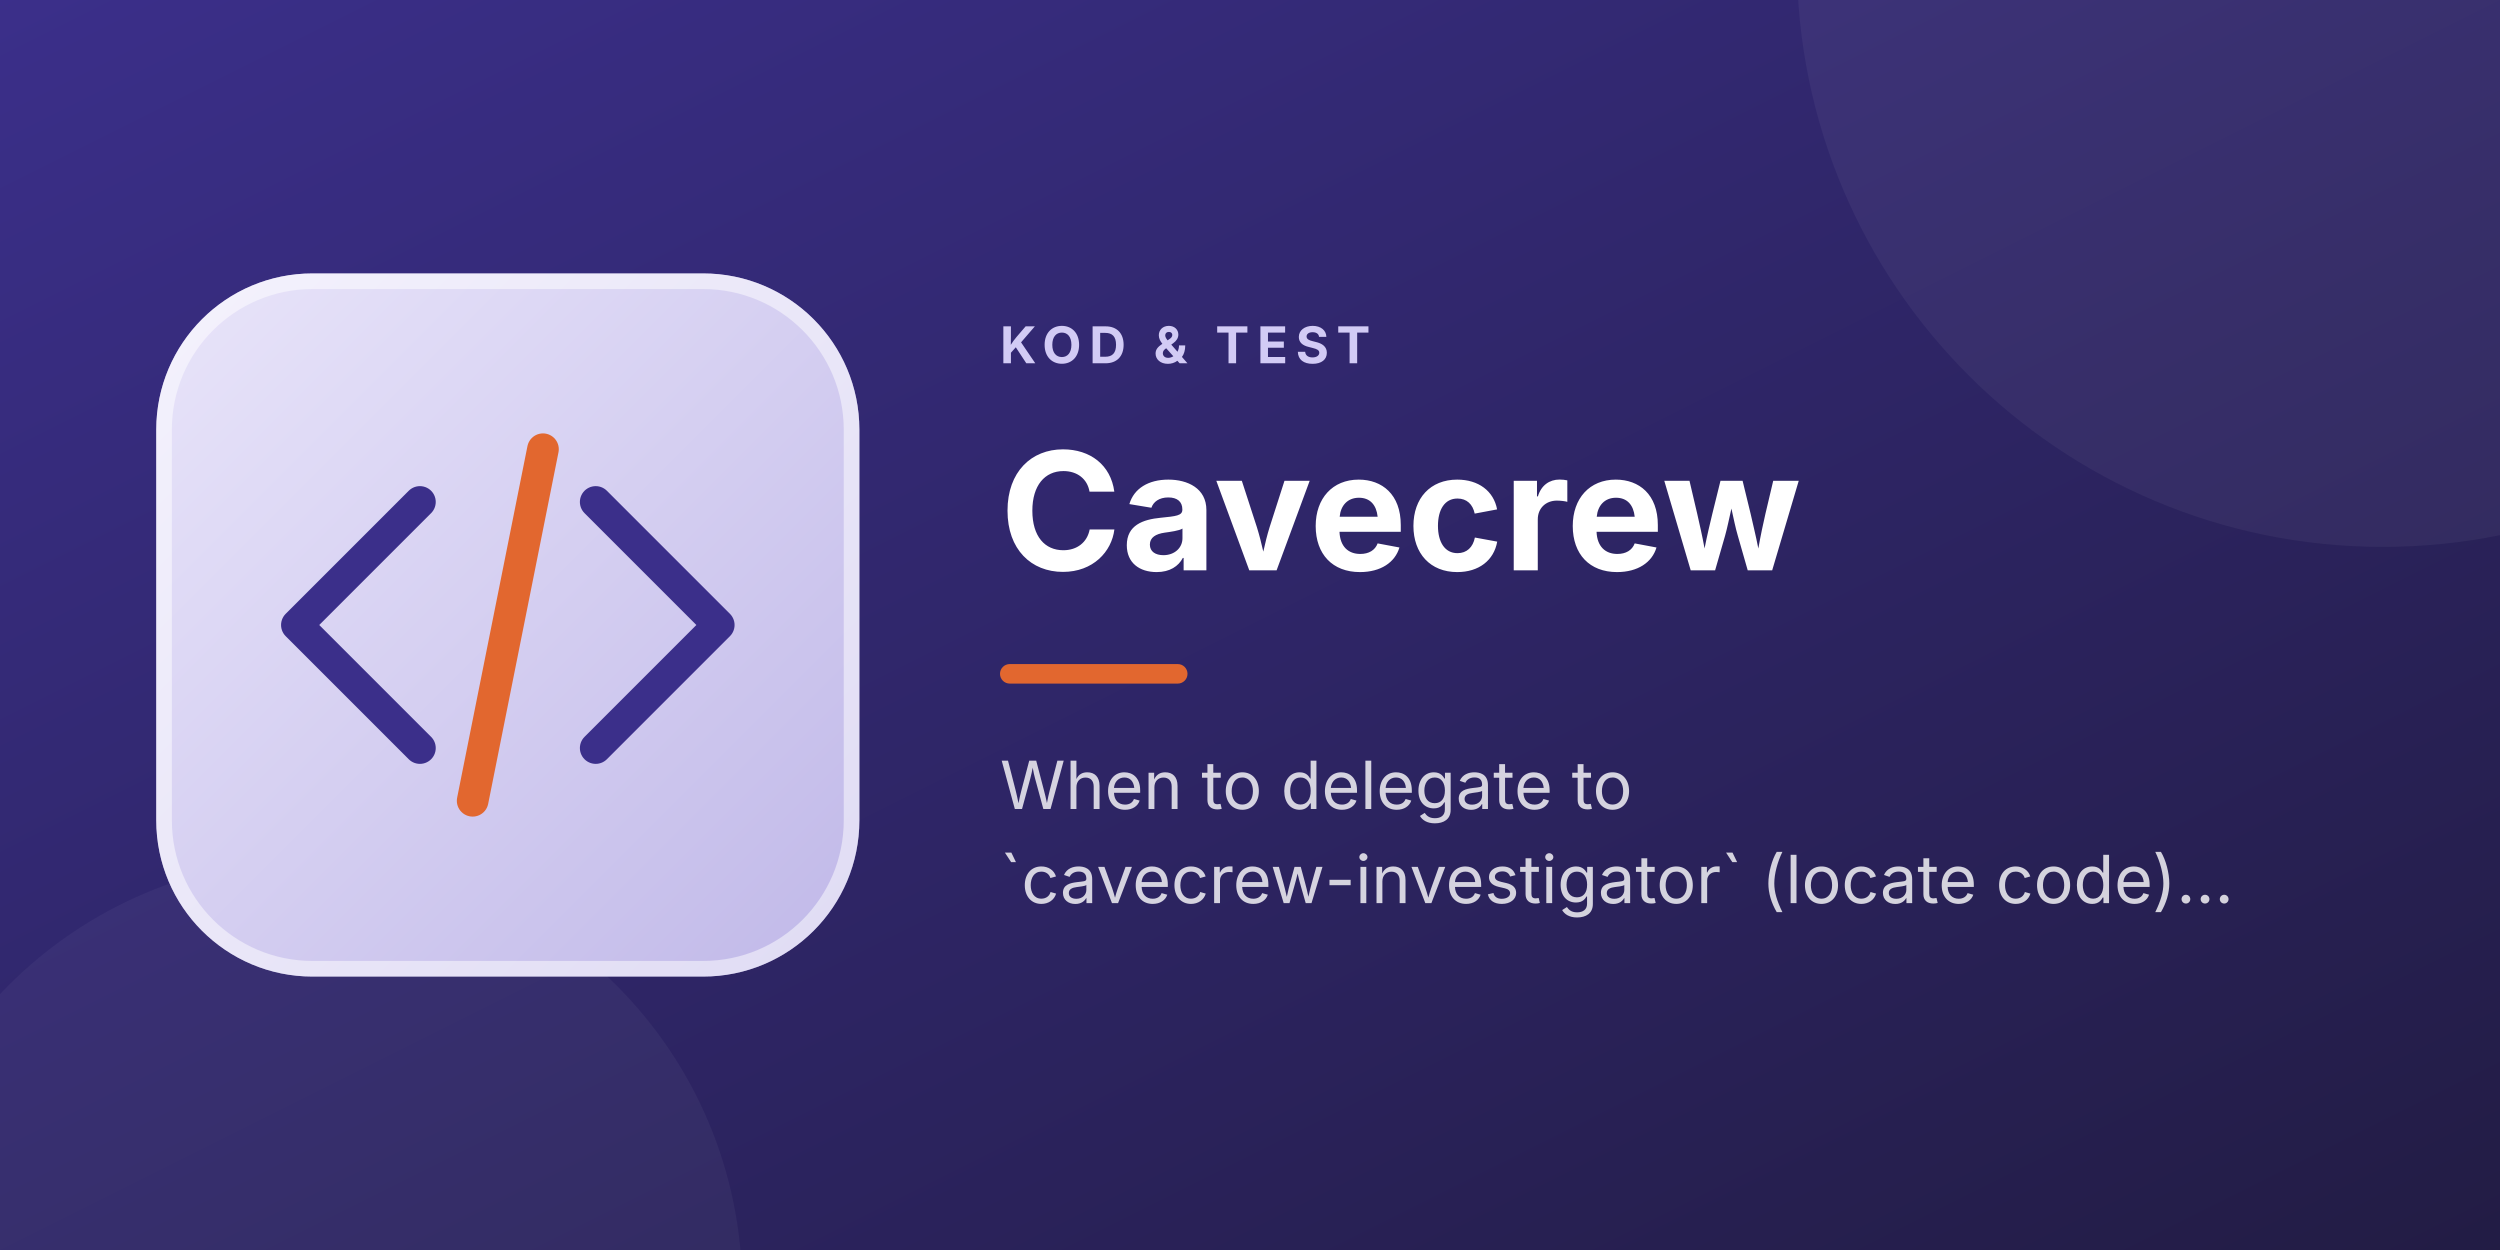
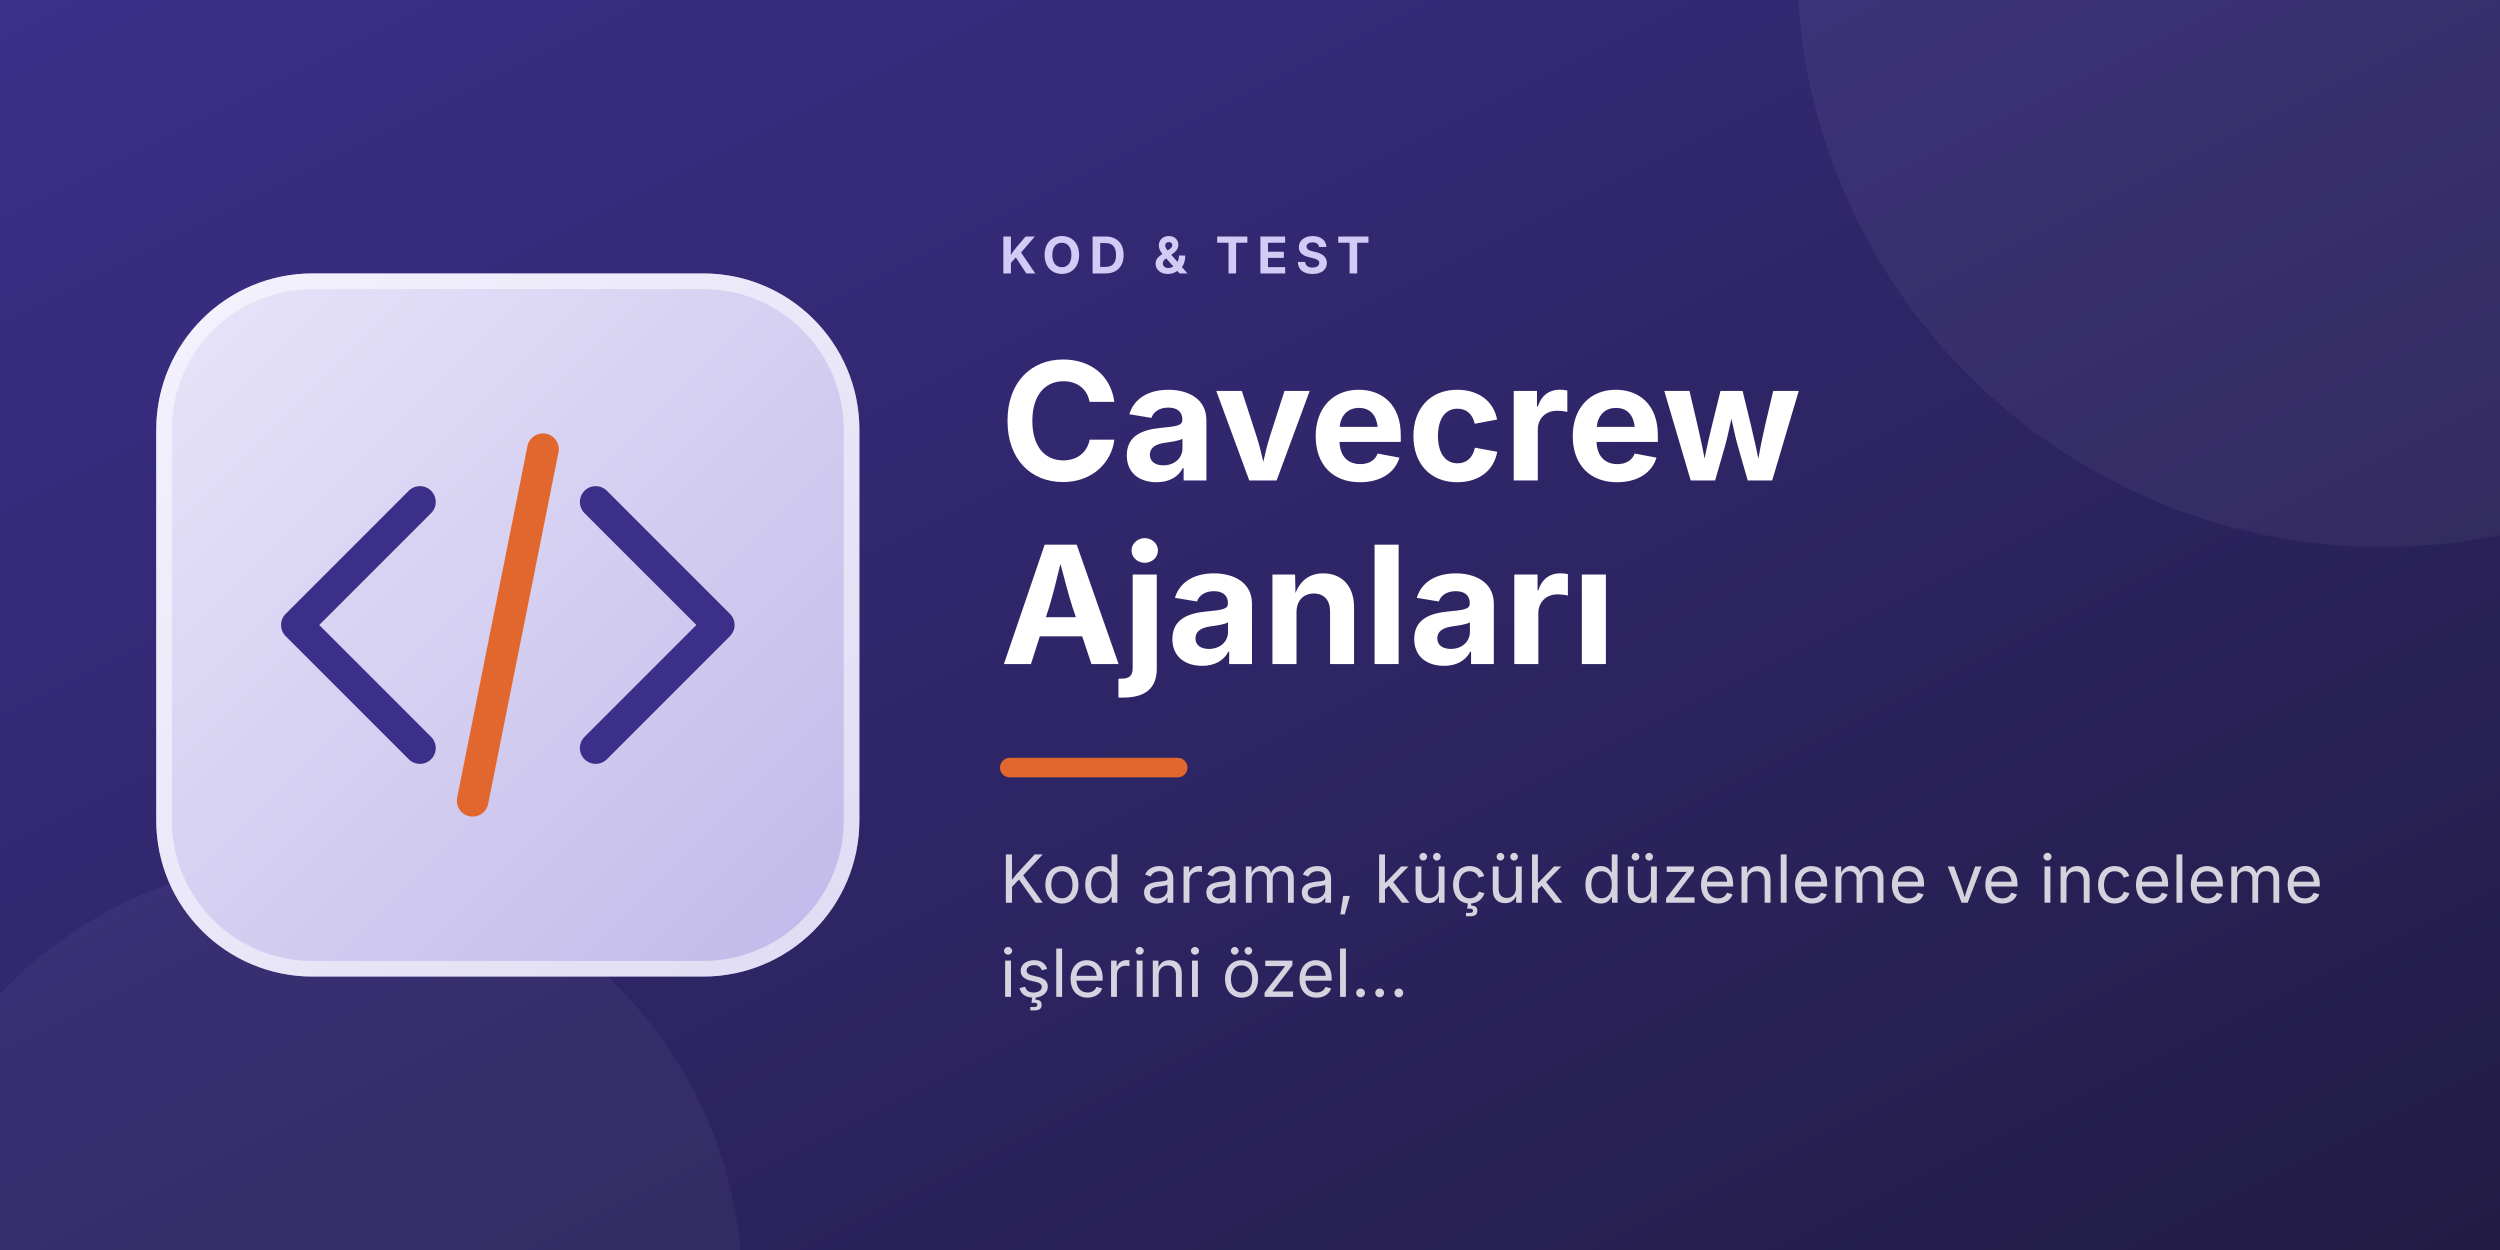
- <svg xmlns="http://www.w3.org/2000/svg" viewBox="0 0 640 320" width="640" height="320" role="img" aria-label="Cavecrew">
+ <svg xmlns="http://www.w3.org/2000/svg" viewBox="0 0 640 320" width="640" height="320" role="img" aria-label="Cavecrew Ajanları">
  <defs>
    <linearGradient id="kp-cavecrew" x1="0" y1="0" x2="1" y2="1">
      <stop offset="0" stop-color="#3b2f8a" />
      <stop offset="1" stop-color="#221c44" />
    </linearGradient>
    <linearGradient id="kt-cavecrew" x1="0" y1="0" x2="1" y2="1">
      <stop offset="0" stop-color="#e9e5fa" />
      <stop offset="1" stop-color="#c0b8e8" />
    </linearGradient>
  </defs>
  <rect width="640" height="320" fill="url(#kp-cavecrew)" />
  <circle cx="610" cy="-10" r="150" fill="#ffffff" fill-opacity=".05" />
  <circle cx="80" cy="330" r="110" fill="#ffffff" fill-opacity=".04" />
  <rect x="40" y="70" width="180" height="180" rx="40" fill="url(#kt-cavecrew)" />
  <rect x="42" y="72" width="176" height="176" rx="38" fill="none" stroke="#ffffff" stroke-opacity=".5" stroke-width="4" />
  <g transform="translate(58 88) scale(2.25)" fill="none" stroke-width="3.6" stroke-linecap="round" stroke-linejoin="round">
    <g stroke="#3b2f8a">
      <path d="M22 18 8 32l14 14M42 18l14 14-14 14" />
    </g>
    <g stroke="#e2672f">
      <path d="M36 12 28 52" />
    </g>
  </g>
  <g font-family="Space Grotesk, Inter, Segoe UI, sans-serif">
-     <text x="256" y="93" font-size="13" font-weight="700" letter-spacing="2" fill="#d2cbf5">KOD &amp; TEST</text>
-     <text x="256" y="109" font-size="42" font-weight="700" fill="#ffffff">
+     <text x="256" y="70" font-size="13" font-weight="700" letter-spacing="2" fill="#d2cbf5">KOD &amp; TEST</text>
+     <text x="256" y="86" font-size="42" font-weight="700" fill="#ffffff">
      <tspan x="256" dy="37.0">Cavecrew</tspan>
+       <tspan x="256" dy="47.0">Ajanları</tspan>
    </text>
-     <rect x="256" y="170" width="48" height="5" rx="2.5" fill="#e2672f" />
-     <text x="256" y="191" font-size="17" fill="#ffffff" fill-opacity=".8">
-       <tspan x="256" dy="16.1">When to delegate to</tspan>
-       <tspan x="256" dy="24.1">`cavecrew-investigator` (locate code)…</tspan>
+     <rect x="256" y="194" width="48" height="5" rx="2.5" fill="#e2672f" />
+     <text x="256" y="215" font-size="17" fill="#ffffff" fill-opacity=".8">
+       <tspan x="256" dy="16.1">Kod arama, küçük düzenleme ve inceleme</tspan>
+       <tspan x="256" dy="24.1">işlerini özel…</tspan>
    </text>
  </g>
</svg>
